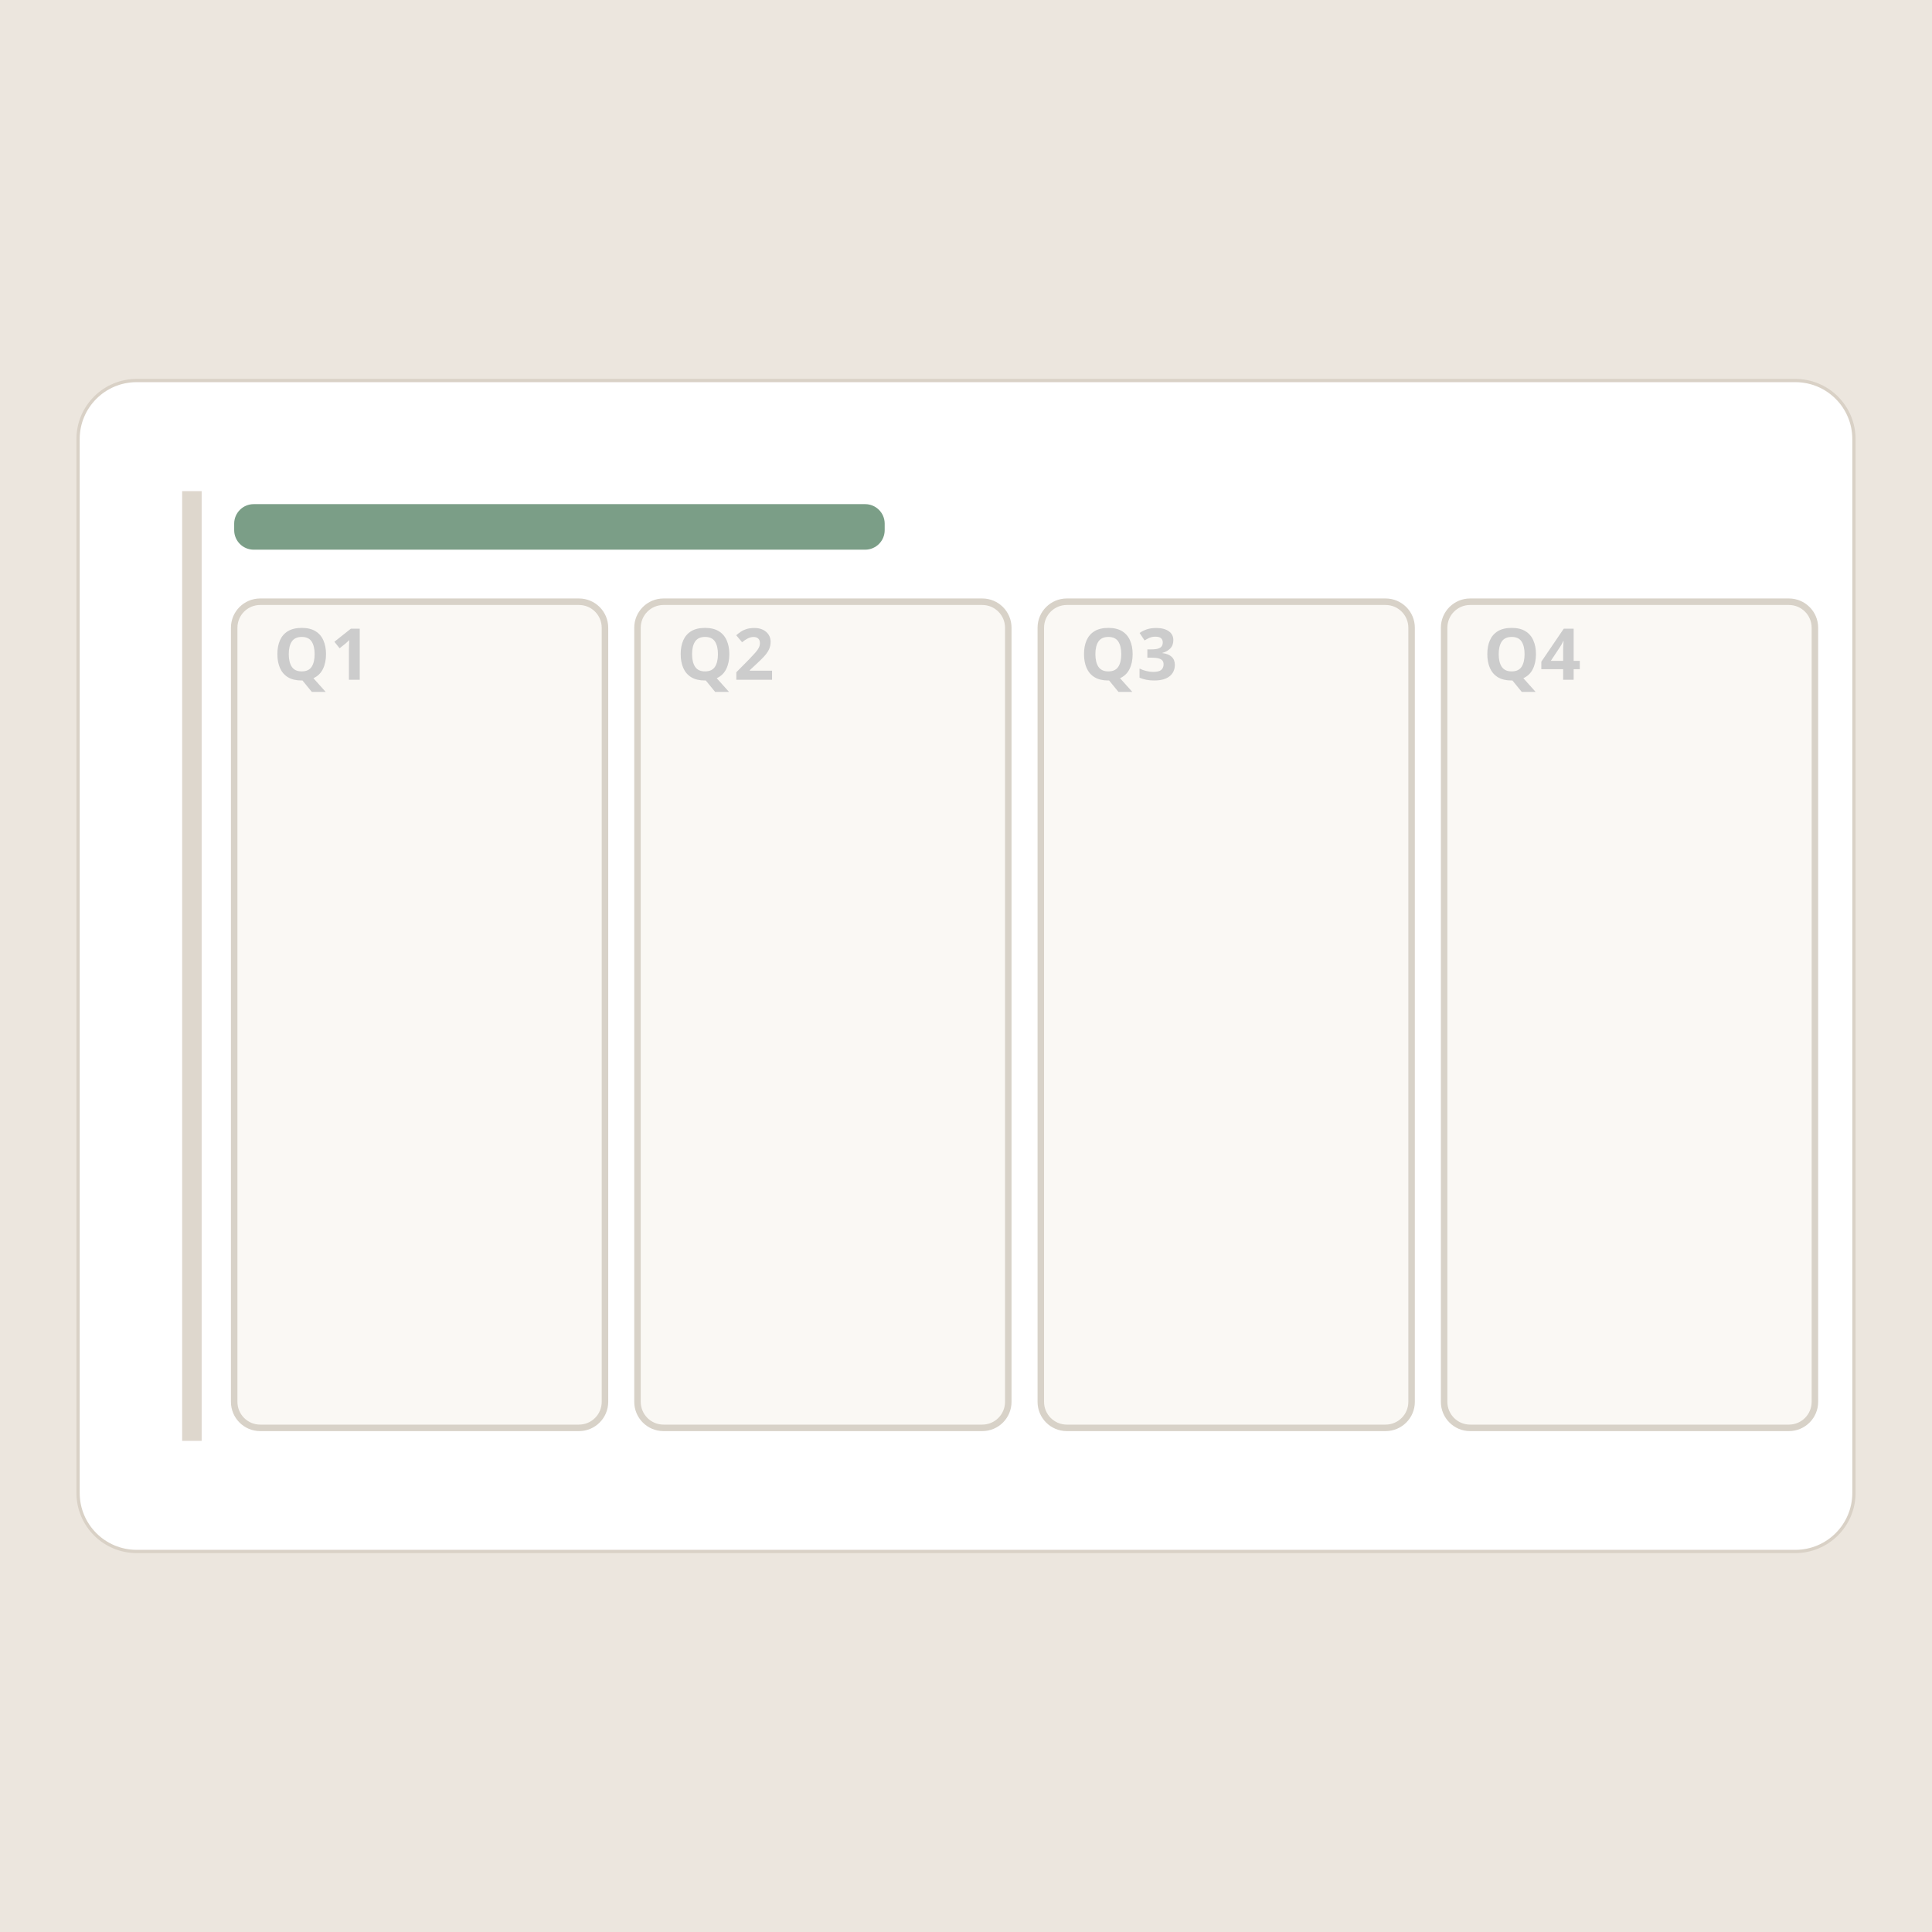
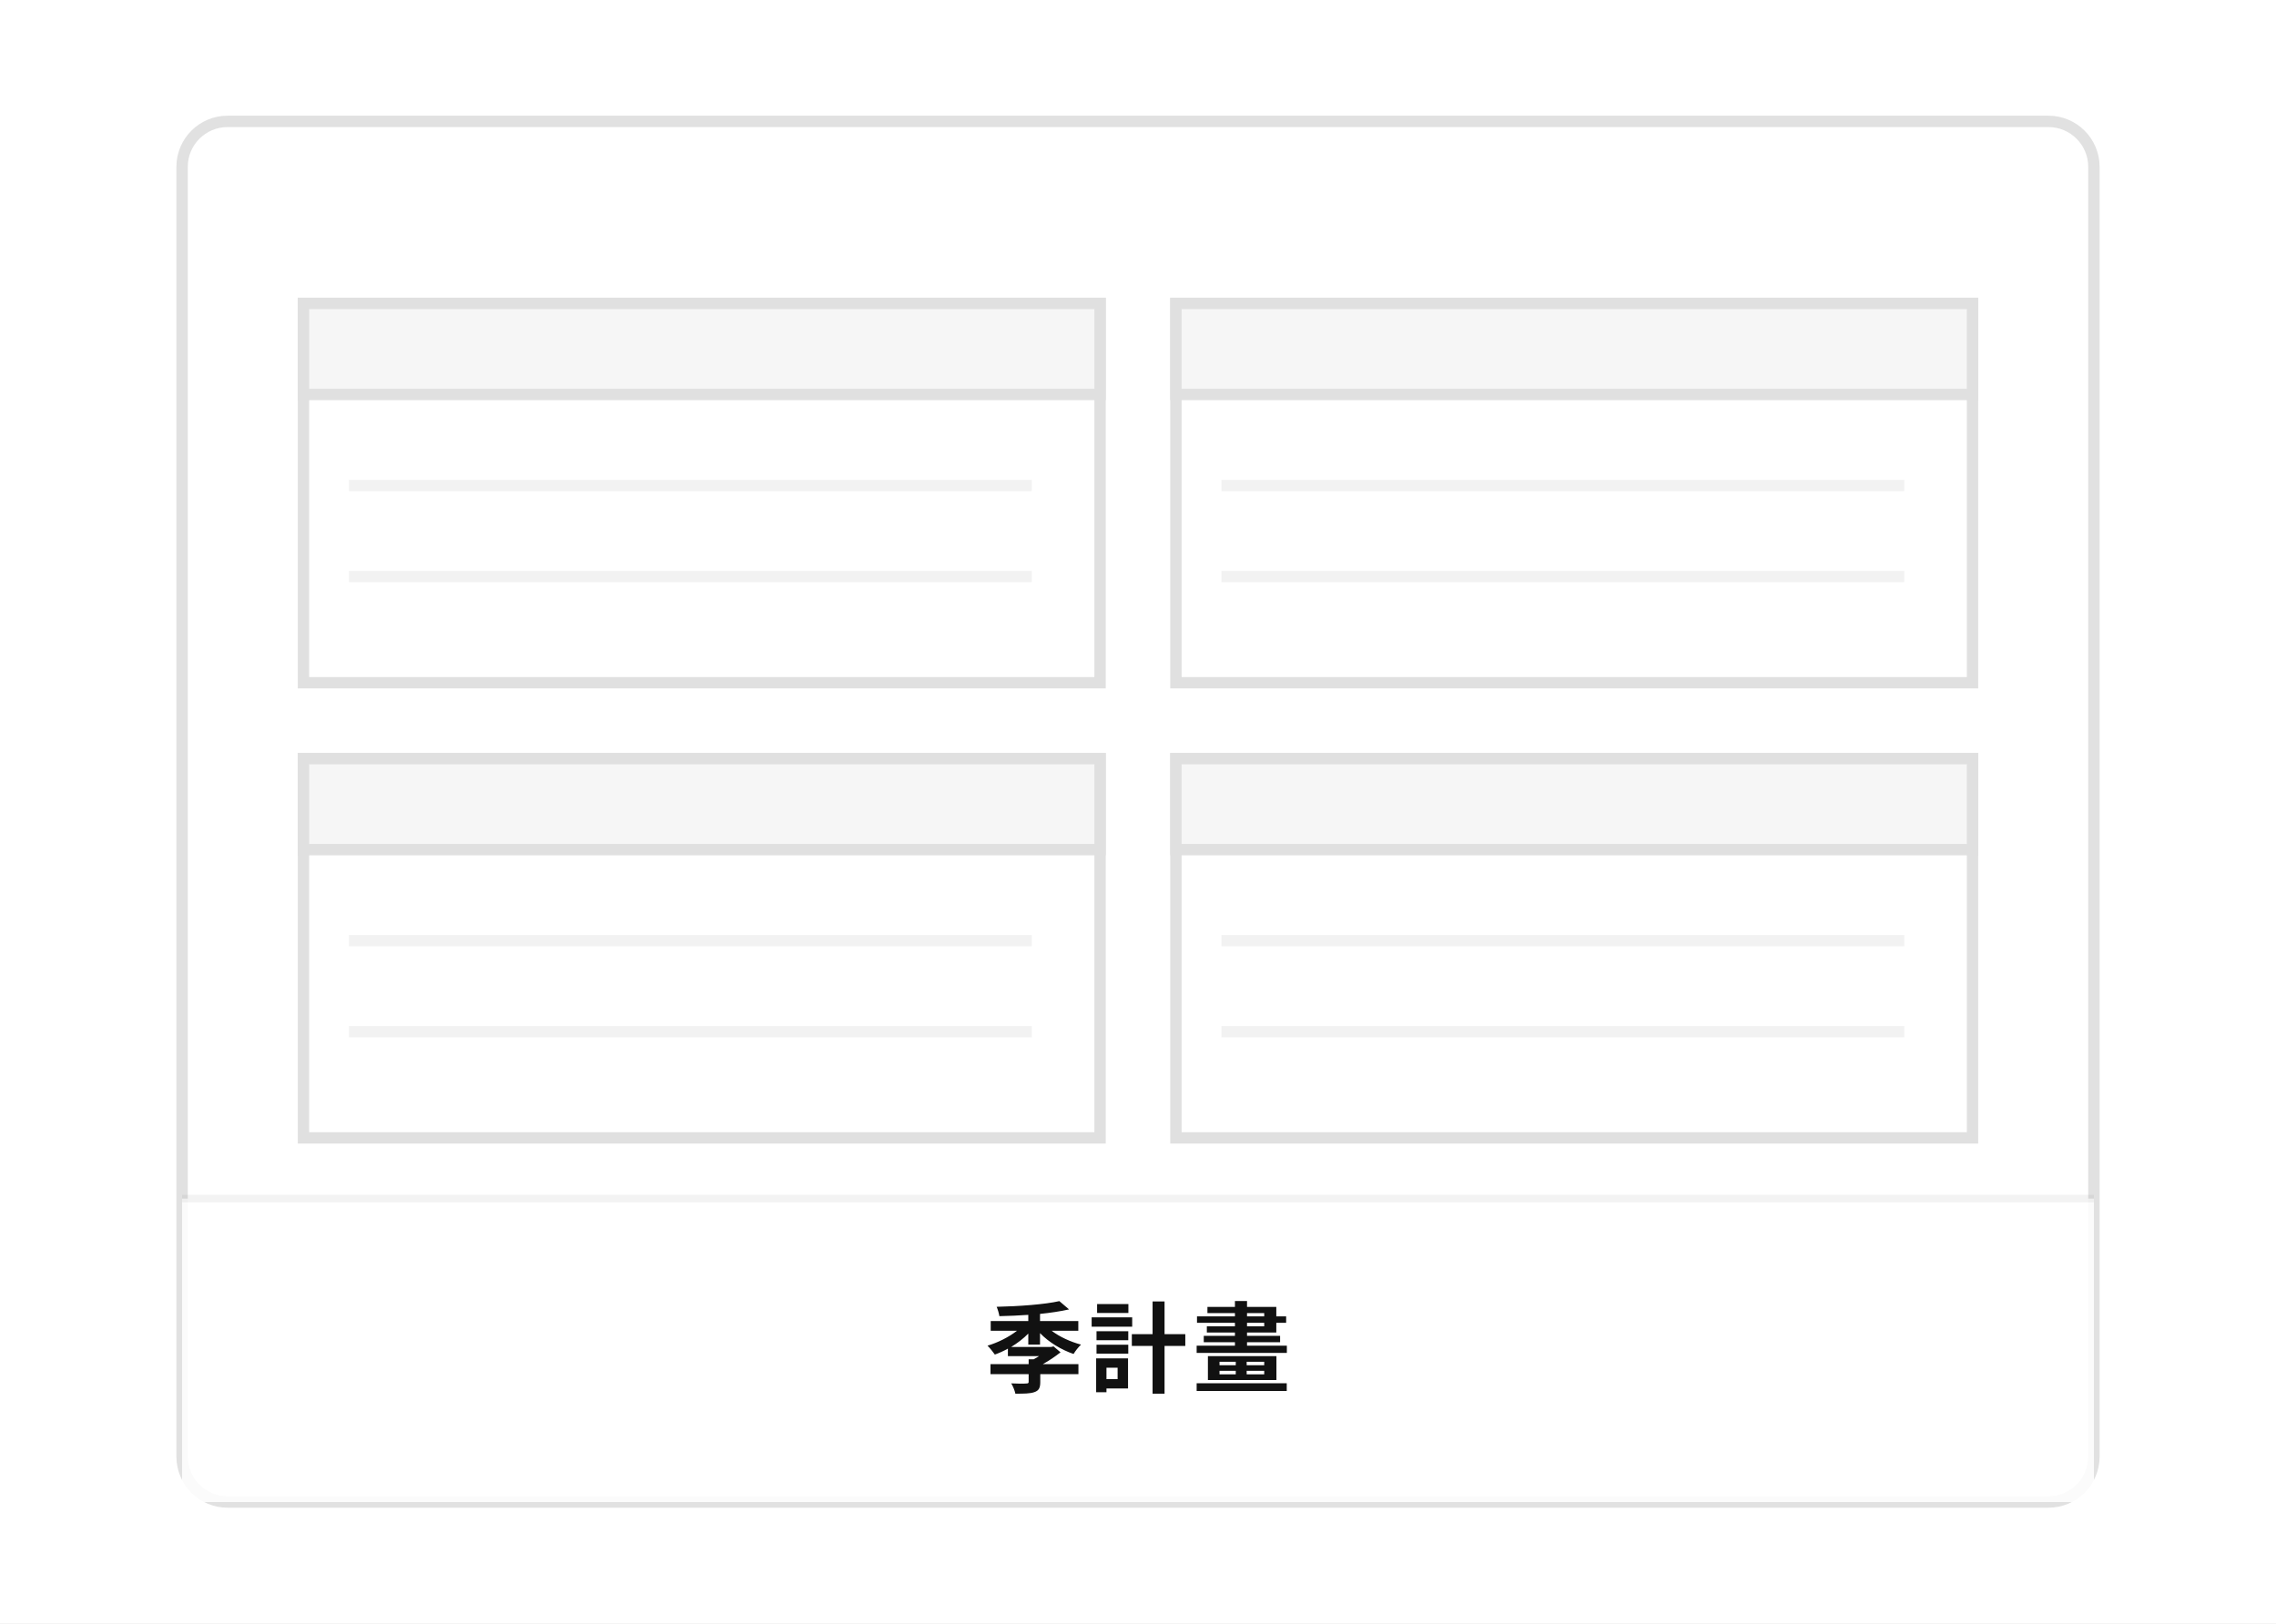
- <svg xmlns="http://www.w3.org/2000/svg" viewBox="0 0 594 594">
-   <rect width="594" height="594" fill="#ece6de" />
-   <g transform="translate(0 87)">
-     <rect x="24" y="30" width="546" height="360" rx="18" fill="#fff" stroke="#d9d1c6" />
-     <rect x="56" y="64" width="6" height="292" fill="#ded7cd" />
-     <rect x="72" y="68" width="200" height="14" rx="6" fill="#7b9e87" />
-     <g stroke="#d8d2c8" stroke-width="2">
-       <rect x="72" y="98" width="114" height="254" rx="8" fill="#faf8f4" />
-       <rect x="196" y="98" width="114" height="254" rx="8" fill="#faf8f4" />
-       <rect x="320" y="98" width="114" height="254" rx="8" fill="#faf8f4" />
-       <rect x="444" y="98" width="114" height="254" rx="8" fill="#faf8f4" />
-     </g>
-     <text x="84" y="122" font-family="sans-serif" font-size="22" font-weight="700" fill="#ccc">Q1</text>
-     <text x="208" y="122" font-family="sans-serif" font-size="22" font-weight="700" fill="#ccc">Q2</text>
-     <text x="332" y="122" font-family="sans-serif" font-size="22" font-weight="700" fill="#ccc">Q3</text>
-     <text x="456" y="122" font-family="sans-serif" font-size="22" font-weight="700" fill="#ccc">Q4</text>
+ <svg xmlns="http://www.w3.org/2000/svg" viewBox="0 0 300 214">
+   <rect width="100%" height="100%" fill="#ffffff" />
+   <rect x="24" y="16" width="252" height="182" fill="#ffffff" stroke="#e1e1e1" stroke-width="1.5" rx="6" />
+   <g opacity="0.6">
+     <rect x="40" y="40" width="105" height="50" fill="none" stroke="#ccc" stroke-width="1.5" rx="0" />
+     <rect x="40" y="40" width="105" height="12" fill="#f0f0f0" stroke="#ccc" stroke-width="1.5" rx="0" />
+     <line x1="46" y1="64" x2="136" y2="64" stroke="#eaeaea" stroke-width="1.5" stroke-dasharray="" />
+     <line x1="46" y1="76" x2="136" y2="76" stroke="#eaeaea" stroke-width="1.5" stroke-dasharray="" />
+     <rect x="155" y="40" width="105" height="50" fill="none" stroke="#ccc" stroke-width="1.5" rx="0" />
+     <rect x="155" y="40" width="105" height="12" fill="#f0f0f0" stroke="#ccc" stroke-width="1.5" rx="0" />
+     <line x1="161" y1="64" x2="251" y2="64" stroke="#eaeaea" stroke-width="1.5" stroke-dasharray="" />
+     <line x1="161" y1="76" x2="251" y2="76" stroke="#eaeaea" stroke-width="1.5" stroke-dasharray="" />
+     <rect x="40" y="100" width="105" height="50" fill="none" stroke="#ccc" stroke-width="1.5" rx="0" />
+     <rect x="40" y="100" width="105" height="12" fill="#f0f0f0" stroke="#ccc" stroke-width="1.5" rx="0" />
+     <line x1="46" y1="124" x2="136" y2="124" stroke="#eaeaea" stroke-width="1.5" stroke-dasharray="" />
+     <line x1="46" y1="136" x2="136" y2="136" stroke="#eaeaea" stroke-width="1.5" stroke-dasharray="" />
+     <rect x="155" y="100" width="105" height="50" fill="none" stroke="#ccc" stroke-width="1.5" rx="0" />
+     <rect x="155" y="100" width="105" height="12" fill="#f0f0f0" stroke="#ccc" stroke-width="1.5" rx="0" />
+     <line x1="161" y1="124" x2="251" y2="124" stroke="#eaeaea" stroke-width="1.5" stroke-dasharray="" />
+     <line x1="161" y1="136" x2="251" y2="136" stroke="#eaeaea" stroke-width="1.5" stroke-dasharray="" />
  </g>
+   <rect x="24" y="158" width="252" height="40" fill="rgba(255,255,255,0.85)" />
+   <path d="M 24 158 L 276 158" stroke="rgba(0,0,0,0.05)" stroke-width="1" />
+   <text x="150" y="178" dominant-baseline="middle" text-anchor="middle" font-size="13" fill="#111" font-family="'PingFang TC', sans-serif" font-weight="600" letter-spacing="0.05em">季計畫</text>
</svg>
